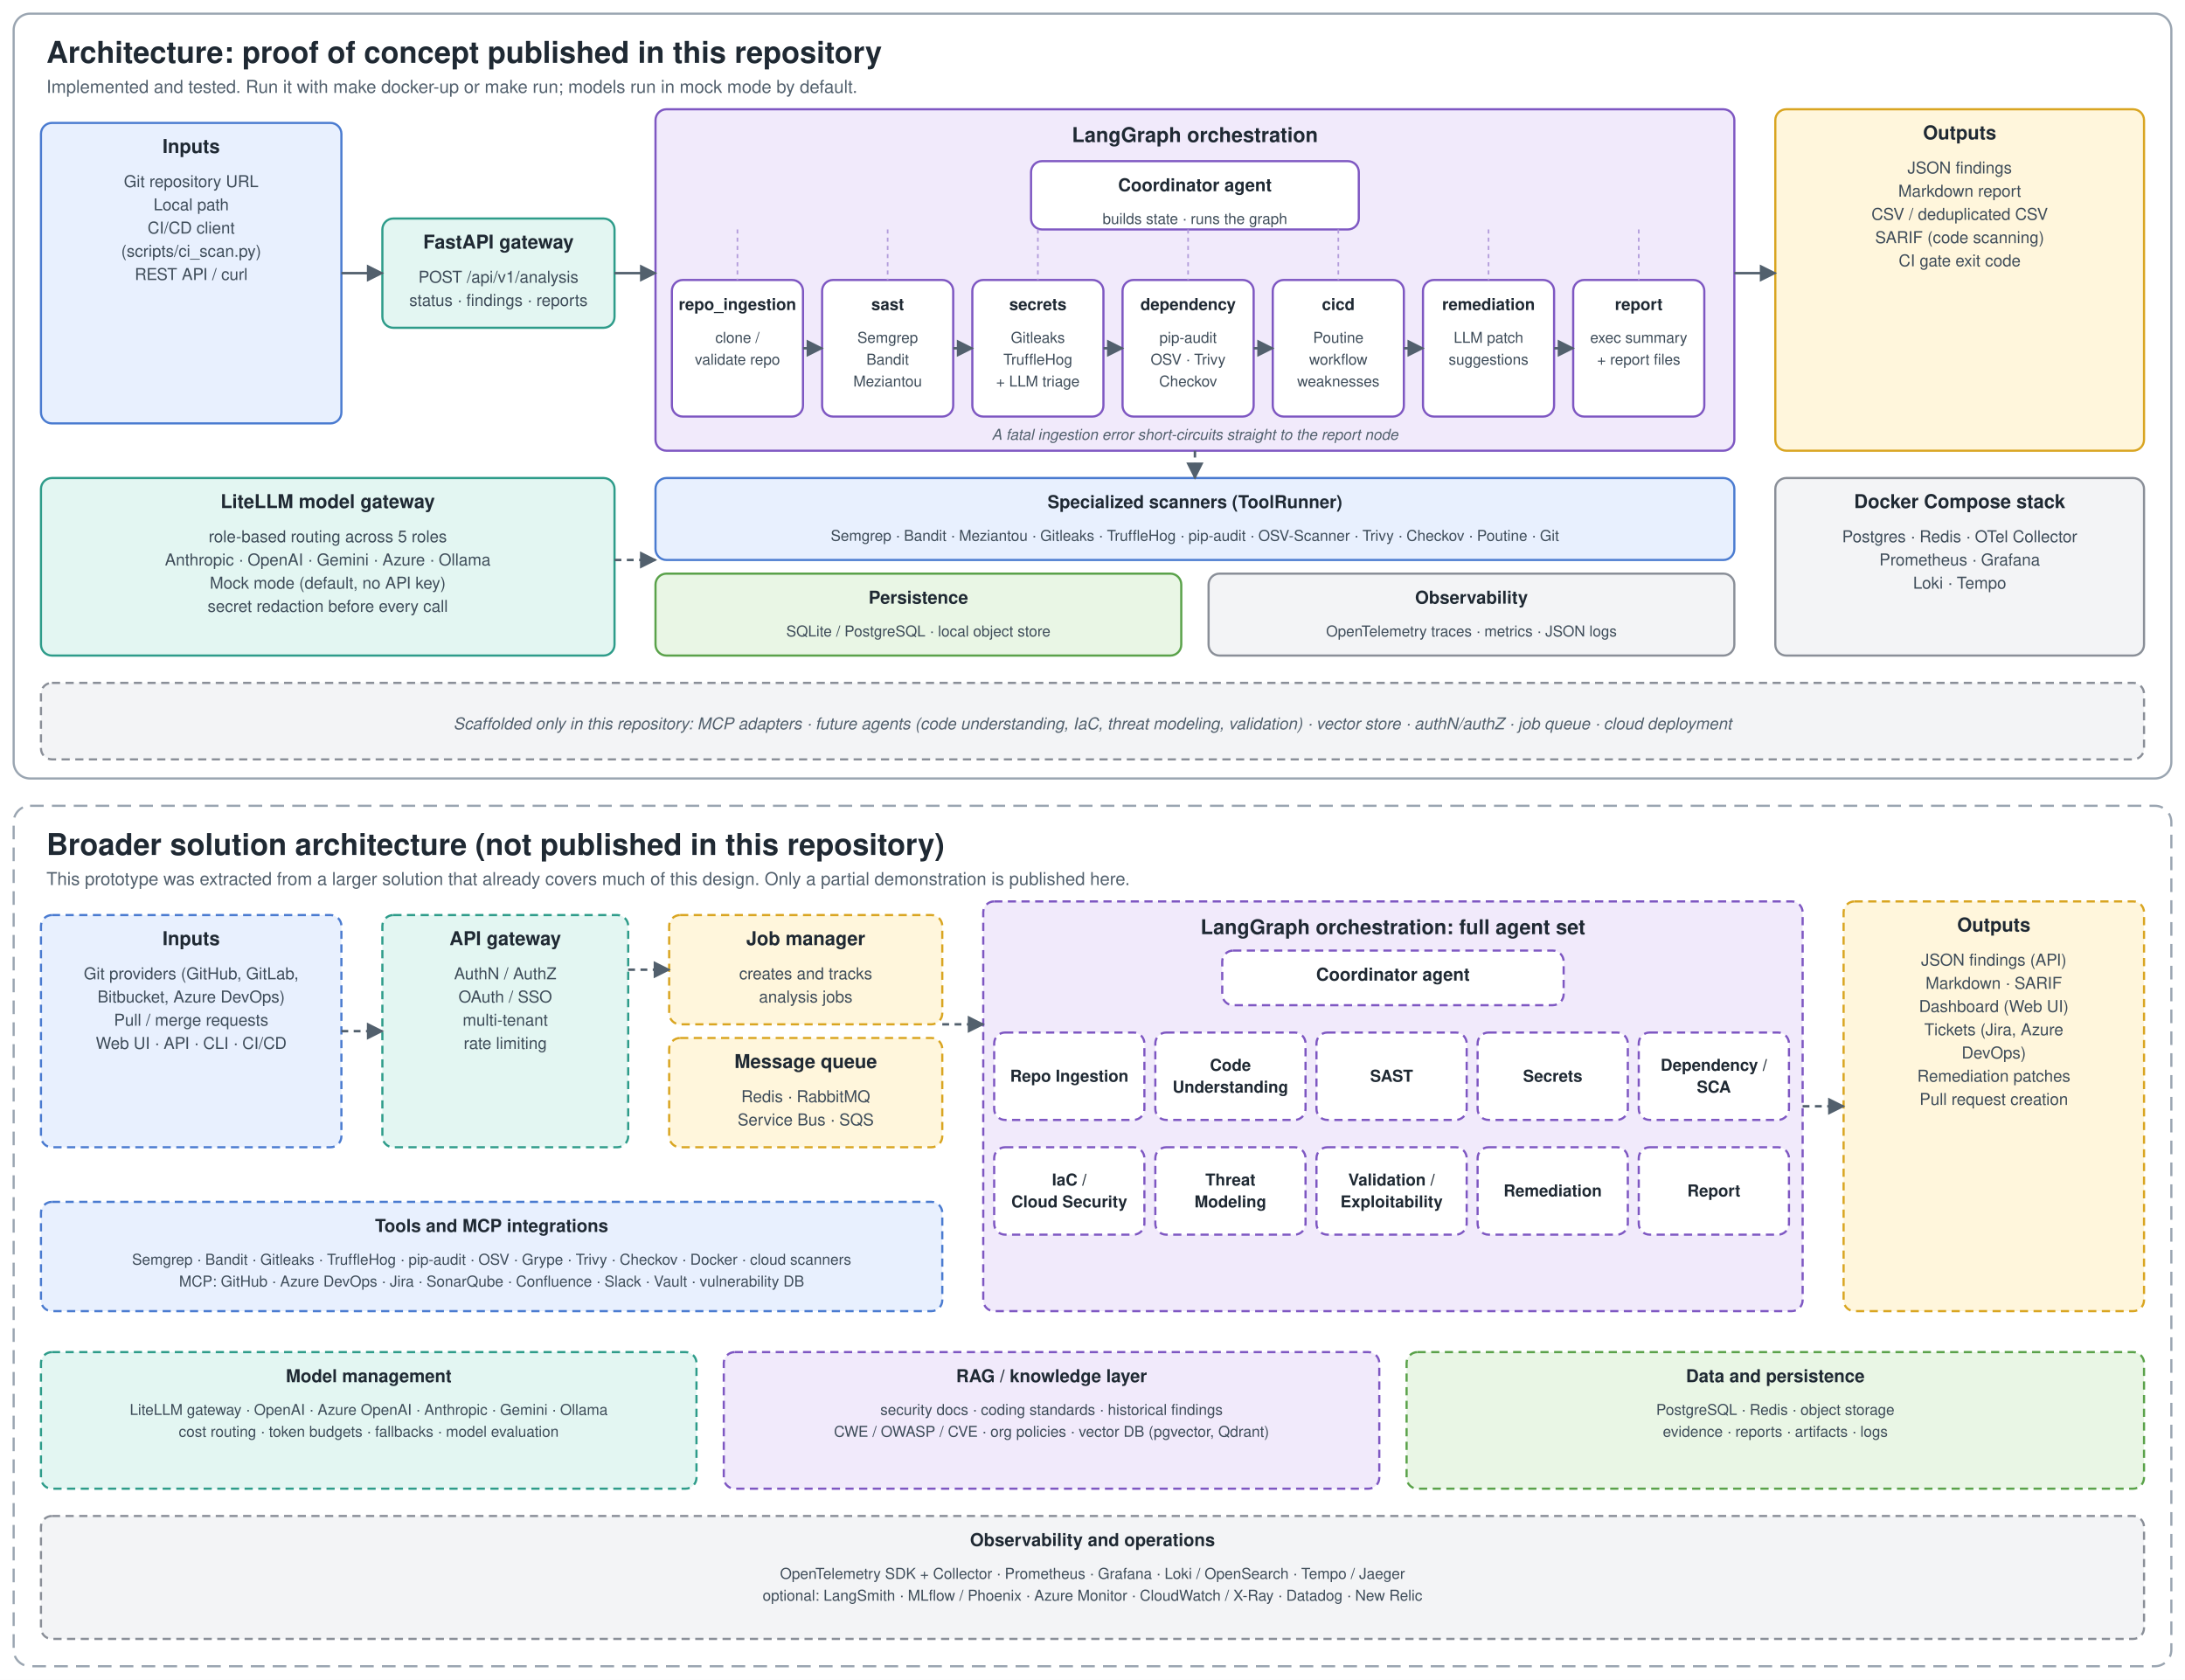
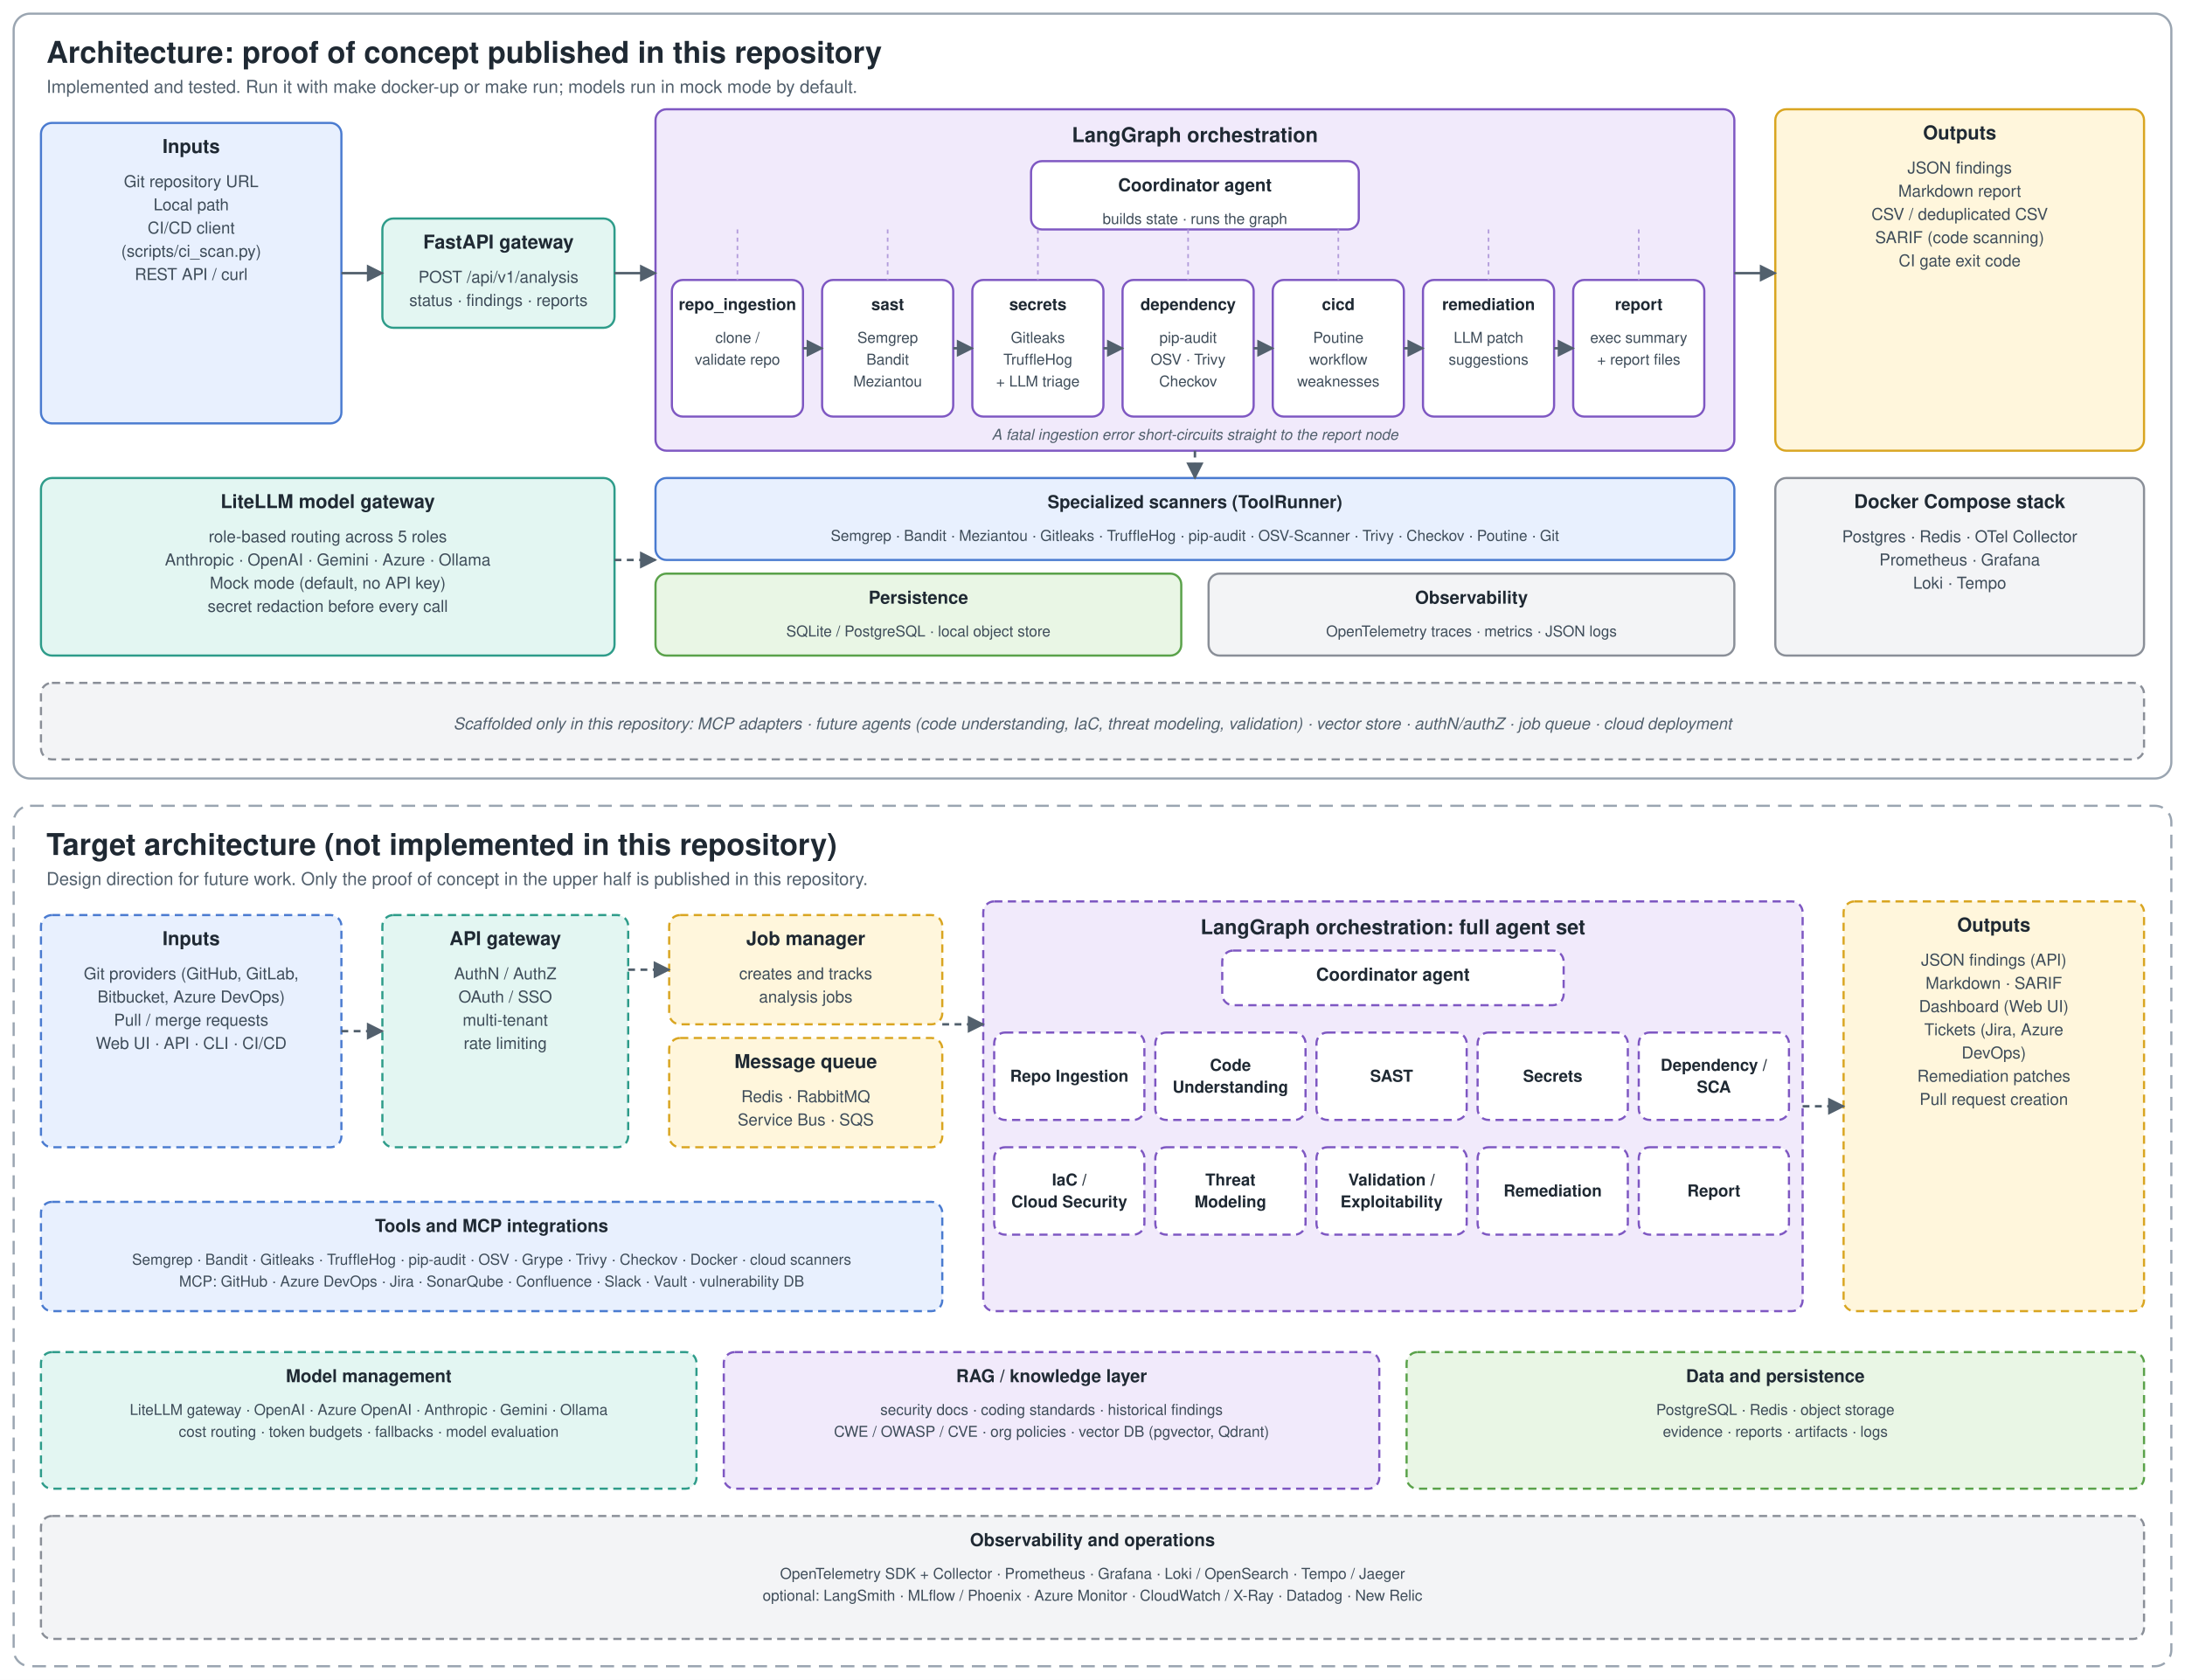
<svg xmlns="http://www.w3.org/2000/svg" viewBox="0 0 1600 1230" width="1600" height="1230" font-family="-apple-system, BlinkMacSystemFont, 'Segoe UI', Helvetica, Arial, sans-serif" role="img" aria-labelledby="t d">
  <defs>
    <marker id="arrow" viewBox="0 0 10 10" refX="9" refY="5" markerWidth="7" markerHeight="7" orient="auto-start-reverse">
      <path d="M0 0L10 5L0 10z" fill="#52606d" />
    </marker>
  </defs>
  <rect width="1600" height="1230" fill="#ffffff" />
  <rect x="10" y="10" width="1580" height="560" rx="12" fill="#ffffff" stroke="#9aa5b1" stroke-width="1.6" />
  <text x="34" y="46" font-size="22" font-weight="800" fill="#1f2933" text-anchor="start">Architecture: proof of concept published in this repository</text>
  <text x="34" y="68" font-size="13" font-weight="400" fill="#52606d" text-anchor="start">Implemented and tested. Run it with make docker-up or make run; models run in mock mode by default.</text>
  <rect x="30" y="90" width="220" height="220" rx="8" fill="#e8f0fe" stroke="#4a7bd0" stroke-width="1.6" />
  <text x="140.0" y="112" font-size="14" font-weight="700" fill="#1f2933" text-anchor="middle">Inputs</text>
  <text x="140.0" y="137" font-size="12" font-weight="400" fill="#3e4c59" text-anchor="middle">Git repository URL</text>
  <text x="140.0" y="154" font-size="12" font-weight="400" fill="#3e4c59" text-anchor="middle">Local path</text>
  <text x="140.0" y="171" font-size="12" font-weight="400" fill="#3e4c59" text-anchor="middle">CI/CD client</text>
  <text x="140.0" y="188" font-size="12" font-weight="400" fill="#3e4c59" text-anchor="middle">(scripts/ci_scan.py)</text>
  <text x="140.0" y="205" font-size="12" font-weight="400" fill="#3e4c59" text-anchor="middle">REST API / curl</text>
  <rect x="280" y="160" width="170" height="80" rx="8" fill="#e3f6f2" stroke="#2e9c8a" stroke-width="1.6" />
  <text x="365.0" y="182" font-size="14" font-weight="700" fill="#1f2933" text-anchor="middle">FastAPI gateway</text>
  <text x="365.0" y="207" font-size="12" font-weight="400" fill="#3e4c59" text-anchor="middle">POST /api/v1/analysis</text>
  <text x="365.0" y="224" font-size="12" font-weight="400" fill="#3e4c59" text-anchor="middle">status · findings · reports</text>
  <line x1="250" y1="200" x2="280" y2="200" stroke="#52606d" stroke-width="1.8" marker-end="url(#arrow)" />
  <rect x="480" y="80" width="790" height="250" rx="8" fill="#f1eafb" stroke="#7e57c2" stroke-width="1.6" />
  <text x="875" y="104" font-size="15" font-weight="700" fill="#1f2933" text-anchor="middle">LangGraph orchestration</text>
  <rect x="755" y="118" width="240" height="50" rx="8" fill="#ffffff" stroke="#7e57c2" stroke-width="1.6" />
  <text x="875.0" y="140" font-size="13" font-weight="700" fill="#1f2933" text-anchor="middle">Coordinator agent</text>
  <text x="875.0" y="164" font-size="11" font-weight="400" fill="#3e4c59" text-anchor="middle">builds state · runs the graph</text>
  <line x1="450" y1="200" x2="480" y2="200" stroke="#52606d" stroke-width="1.8" marker-end="url(#arrow)" />
  <rect x="492" y="205" width="96" height="100" rx="8" fill="#ffffff" stroke="#7e57c2" stroke-width="1.6" />
  <text x="540.0" y="227" font-size="12" font-weight="700" fill="#1f2933" text-anchor="middle">repo_ingestion</text>
  <text x="540.0" y="251" font-size="11" font-weight="400" fill="#3e4c59" text-anchor="middle">clone /</text>
  <text x="540.0" y="267" font-size="11" font-weight="400" fill="#3e4c59" text-anchor="middle">validate repo</text>
  <line x1="540.0" y1="168" x2="540.0" y2="205" stroke="#b39ddb" stroke-width="1.2" stroke-dasharray="3 3" />
  <rect x="602" y="205" width="96" height="100" rx="8" fill="#ffffff" stroke="#7e57c2" stroke-width="1.6" />
  <text x="650.0" y="227" font-size="12" font-weight="700" fill="#1f2933" text-anchor="middle">sast</text>
  <text x="650.0" y="251" font-size="11" font-weight="400" fill="#3e4c59" text-anchor="middle">Semgrep</text>
  <text x="650.0" y="267" font-size="11" font-weight="400" fill="#3e4c59" text-anchor="middle">Bandit</text>
  <text x="650.0" y="283" font-size="11" font-weight="400" fill="#3e4c59" text-anchor="middle">Meziantou</text>
  <line x1="588" y1="255.0" x2="602" y2="255.0" stroke="#52606d" stroke-width="1.8" marker-end="url(#arrow)" />
  <line x1="650.0" y1="168" x2="650.0" y2="205" stroke="#b39ddb" stroke-width="1.2" stroke-dasharray="3 3" />
  <rect x="712" y="205" width="96" height="100" rx="8" fill="#ffffff" stroke="#7e57c2" stroke-width="1.6" />
  <text x="760.0" y="227" font-size="12" font-weight="700" fill="#1f2933" text-anchor="middle">secrets</text>
  <text x="760.0" y="251" font-size="11" font-weight="400" fill="#3e4c59" text-anchor="middle">Gitleaks</text>
  <text x="760.0" y="267" font-size="11" font-weight="400" fill="#3e4c59" text-anchor="middle">TruffleHog</text>
  <text x="760.0" y="283" font-size="11" font-weight="400" fill="#3e4c59" text-anchor="middle">+ LLM triage</text>
  <line x1="698" y1="255.0" x2="712" y2="255.0" stroke="#52606d" stroke-width="1.8" marker-end="url(#arrow)" />
  <line x1="760.0" y1="168" x2="760.0" y2="205" stroke="#b39ddb" stroke-width="1.2" stroke-dasharray="3 3" />
  <rect x="822" y="205" width="96" height="100" rx="8" fill="#ffffff" stroke="#7e57c2" stroke-width="1.6" />
  <text x="870.0" y="227" font-size="12" font-weight="700" fill="#1f2933" text-anchor="middle">dependency</text>
  <text x="870.0" y="251" font-size="11" font-weight="400" fill="#3e4c59" text-anchor="middle">pip-audit</text>
  <text x="870.0" y="267" font-size="11" font-weight="400" fill="#3e4c59" text-anchor="middle">OSV · Trivy</text>
  <text x="870.0" y="283" font-size="11" font-weight="400" fill="#3e4c59" text-anchor="middle">Checkov</text>
  <line x1="808" y1="255.0" x2="822" y2="255.0" stroke="#52606d" stroke-width="1.8" marker-end="url(#arrow)" />
  <line x1="870.0" y1="168" x2="870.0" y2="205" stroke="#b39ddb" stroke-width="1.2" stroke-dasharray="3 3" />
  <rect x="932" y="205" width="96" height="100" rx="8" fill="#ffffff" stroke="#7e57c2" stroke-width="1.6" />
  <text x="980.0" y="227" font-size="12" font-weight="700" fill="#1f2933" text-anchor="middle">cicd</text>
  <text x="980.0" y="251" font-size="11" font-weight="400" fill="#3e4c59" text-anchor="middle">Poutine</text>
  <text x="980.0" y="267" font-size="11" font-weight="400" fill="#3e4c59" text-anchor="middle">workflow</text>
  <text x="980.0" y="283" font-size="11" font-weight="400" fill="#3e4c59" text-anchor="middle">weaknesses</text>
  <line x1="918" y1="255.0" x2="932" y2="255.0" stroke="#52606d" stroke-width="1.8" marker-end="url(#arrow)" />
  <line x1="980.0" y1="168" x2="980.0" y2="205" stroke="#b39ddb" stroke-width="1.2" stroke-dasharray="3 3" />
  <rect x="1042" y="205" width="96" height="100" rx="8" fill="#ffffff" stroke="#7e57c2" stroke-width="1.6" />
  <text x="1090.0" y="227" font-size="12" font-weight="700" fill="#1f2933" text-anchor="middle">remediation</text>
  <text x="1090.0" y="251" font-size="11" font-weight="400" fill="#3e4c59" text-anchor="middle">LLM patch</text>
  <text x="1090.0" y="267" font-size="11" font-weight="400" fill="#3e4c59" text-anchor="middle">suggestions</text>
  <line x1="1028" y1="255.0" x2="1042" y2="255.0" stroke="#52606d" stroke-width="1.8" marker-end="url(#arrow)" />
  <line x1="1090.0" y1="168" x2="1090.0" y2="205" stroke="#b39ddb" stroke-width="1.2" stroke-dasharray="3 3" />
  <rect x="1152" y="205" width="96" height="100" rx="8" fill="#ffffff" stroke="#7e57c2" stroke-width="1.6" />
  <text x="1200.0" y="227" font-size="12" font-weight="700" fill="#1f2933" text-anchor="middle">report</text>
  <text x="1200.0" y="251" font-size="11" font-weight="400" fill="#3e4c59" text-anchor="middle">exec summary</text>
  <text x="1200.0" y="267" font-size="11" font-weight="400" fill="#3e4c59" text-anchor="middle">+ report files</text>
  <line x1="1138" y1="255.0" x2="1152" y2="255.0" stroke="#52606d" stroke-width="1.8" marker-end="url(#arrow)" />
  <line x1="1200.0" y1="168" x2="1200.0" y2="205" stroke="#b39ddb" stroke-width="1.2" stroke-dasharray="3 3" />
  <text x="875" y="322" font-size="11" font-weight="400" fill="#52606d" text-anchor="middle" font-style="italic">A fatal ingestion error short-circuits straight to the report node</text>
  <rect x="1300" y="80" width="270" height="250" rx="8" fill="#fff6dc" stroke="#d9a521" stroke-width="1.6" />
  <text x="1435.0" y="102" font-size="14" font-weight="700" fill="#1f2933" text-anchor="middle">Outputs</text>
  <text x="1435.0" y="127" font-size="12" font-weight="400" fill="#3e4c59" text-anchor="middle">JSON findings</text>
  <text x="1435.0" y="144" font-size="12" font-weight="400" fill="#3e4c59" text-anchor="middle">Markdown report</text>
  <text x="1435.0" y="161" font-size="12" font-weight="400" fill="#3e4c59" text-anchor="middle">CSV / deduplicated CSV</text>
  <text x="1435.0" y="178" font-size="12" font-weight="400" fill="#3e4c59" text-anchor="middle">SARIF (code scanning)</text>
  <text x="1435.0" y="195" font-size="12" font-weight="400" fill="#3e4c59" text-anchor="middle">CI gate exit code</text>
  <line x1="1270" y1="200" x2="1300" y2="200" stroke="#52606d" stroke-width="1.8" marker-end="url(#arrow)" />
  <rect x="30" y="350" width="420" height="130" rx="8" fill="#e3f6f2" stroke="#2e9c8a" stroke-width="1.6" />
  <text x="240.0" y="372" font-size="14" font-weight="700" fill="#1f2933" text-anchor="middle">LiteLLM model gateway</text>
  <text x="240.0" y="397" font-size="12" font-weight="400" fill="#3e4c59" text-anchor="middle">role-based routing across 5 roles</text>
  <text x="240.0" y="414" font-size="12" font-weight="400" fill="#3e4c59" text-anchor="middle">Anthropic · OpenAI · Gemini · Azure · Ollama</text>
  <text x="240.0" y="431" font-size="12" font-weight="400" fill="#3e4c59" text-anchor="middle">Mock mode (default, no API key)</text>
  <text x="240.0" y="448" font-size="12" font-weight="400" fill="#3e4c59" text-anchor="middle">secret redaction before every call</text>
  <rect x="480" y="350" width="790" height="60" rx="8" fill="#e8f0fe" stroke="#4a7bd0" stroke-width="1.6" />
  <text x="875.0" y="372" font-size="13" font-weight="700" fill="#1f2933" text-anchor="middle">Specialized scanners (ToolRunner)</text>
  <text x="875.0" y="396" font-size="11" font-weight="400" fill="#3e4c59" text-anchor="middle">Semgrep · Bandit · Meziantou · Gitleaks · TruffleHog · pip-audit · OSV-Scanner · Trivy · Checkov · Poutine · Git</text>
  <rect x="480" y="420" width="385" height="60" rx="8" fill="#e9f6e5" stroke="#5aa24a" stroke-width="1.6" />
  <text x="672.5" y="442" font-size="13" font-weight="700" fill="#1f2933" text-anchor="middle">Persistence</text>
  <text x="672.5" y="466" font-size="11" font-weight="400" fill="#3e4c59" text-anchor="middle">SQLite / PostgreSQL · local object store</text>
  <rect x="885" y="420" width="385" height="60" rx="8" fill="#f3f4f6" stroke="#8a8f98" stroke-width="1.6" />
  <text x="1077.5" y="442" font-size="13" font-weight="700" fill="#1f2933" text-anchor="middle">Observability</text>
  <text x="1077.5" y="466" font-size="11" font-weight="400" fill="#3e4c59" text-anchor="middle">OpenTelemetry traces · metrics · JSON logs</text>
  <rect x="1300" y="350" width="270" height="130" rx="8" fill="#f3f4f6" stroke="#8a8f98" stroke-width="1.6" />
  <text x="1435.0" y="372" font-size="14" font-weight="700" fill="#1f2933" text-anchor="middle">Docker Compose stack</text>
  <text x="1435.0" y="397" font-size="12" font-weight="400" fill="#3e4c59" text-anchor="middle">Postgres · Redis · OTel Collector</text>
  <text x="1435.0" y="414" font-size="12" font-weight="400" fill="#3e4c59" text-anchor="middle">Prometheus · Grafana</text>
  <text x="1435.0" y="431" font-size="12" font-weight="400" fill="#3e4c59" text-anchor="middle">Loki · Tempo</text>
  <line x1="875" y1="330" x2="875" y2="350" stroke="#52606d" stroke-width="1.8" stroke-dasharray="5 4" marker-end="url(#arrow)" />
  <line x1="450" y1="410" x2="480" y2="410" stroke="#52606d" stroke-width="1.8" stroke-dasharray="5 4" marker-end="url(#arrow)" />
  <rect x="30" y="500" width="1540" height="56" rx="8" fill="#f3f4f6" stroke="#8a8f98" stroke-width="1.6" stroke-dasharray="6 4" />
  <text x="800" y="534" font-size="12" font-weight="400" fill="#52606d" text-anchor="middle" font-style="italic">Scaffolded only in this repository: MCP adapters · future agents (code understanding, IaC, threat modeling, validation) · vector store · authN/authZ · job queue · cloud deployment</text>
  <rect x="10" y="590" width="1580" height="630" rx="12" fill="#ffffff" stroke="#9aa5b1" stroke-width="1.6" stroke-dasharray="10 6" />
-   <text x="34" y="626" font-size="22" font-weight="800" fill="#1f2933" text-anchor="start">Broader solution architecture (not published in this repository)</text>
-   <text x="34" y="648" font-size="13" font-weight="400" fill="#52606d" text-anchor="start">This prototype was extracted from a larger solution that already covers much of this design. Only a partial demonstration is published here.</text>
+   <text x="34" y="626" font-size="22" font-weight="800" fill="#1f2933" text-anchor="start">Target architecture (not implemented in this repository)</text>
+   <text x="34" y="648" font-size="13" font-weight="400" fill="#52606d" text-anchor="start">Design direction for future work. Only the proof of concept in the upper half is published in this repository.</text>
  <rect x="30" y="670" width="220" height="170" rx="8" fill="#e8f0fe" stroke="#4a7bd0" stroke-width="1.6" stroke-dasharray="6 4" />
  <text x="140.0" y="692" font-size="14" font-weight="700" fill="#1f2933" text-anchor="middle">Inputs</text>
  <text x="140.0" y="717" font-size="12" font-weight="400" fill="#3e4c59" text-anchor="middle">Git providers (GitHub, GitLab,</text>
  <text x="140.0" y="734" font-size="12" font-weight="400" fill="#3e4c59" text-anchor="middle">Bitbucket, Azure DevOps)</text>
  <text x="140.0" y="751" font-size="12" font-weight="400" fill="#3e4c59" text-anchor="middle">Pull / merge requests</text>
  <text x="140.0" y="768" font-size="12" font-weight="400" fill="#3e4c59" text-anchor="middle">Web UI · API · CLI · CI/CD</text>
  <rect x="280" y="670" width="180" height="170" rx="8" fill="#e3f6f2" stroke="#2e9c8a" stroke-width="1.6" stroke-dasharray="6 4" />
  <text x="370.0" y="692" font-size="14" font-weight="700" fill="#1f2933" text-anchor="middle">API gateway</text>
  <text x="370.0" y="717" font-size="12" font-weight="400" fill="#3e4c59" text-anchor="middle">AuthN / AuthZ</text>
  <text x="370.0" y="734" font-size="12" font-weight="400" fill="#3e4c59" text-anchor="middle">OAuth / SSO</text>
  <text x="370.0" y="751" font-size="12" font-weight="400" fill="#3e4c59" text-anchor="middle">multi-tenant</text>
  <text x="370.0" y="768" font-size="12" font-weight="400" fill="#3e4c59" text-anchor="middle">rate limiting</text>
  <rect x="490" y="670" width="200" height="80" rx="8" fill="#fff6dc" stroke="#d9a521" stroke-width="1.6" stroke-dasharray="6 4" />
  <text x="590.0" y="692" font-size="14" font-weight="700" fill="#1f2933" text-anchor="middle">Job manager</text>
  <text x="590.0" y="717" font-size="12" font-weight="400" fill="#3e4c59" text-anchor="middle">creates and tracks</text>
  <text x="590.0" y="734" font-size="12" font-weight="400" fill="#3e4c59" text-anchor="middle">analysis jobs</text>
  <rect x="490" y="760" width="200" height="80" rx="8" fill="#fff6dc" stroke="#d9a521" stroke-width="1.6" stroke-dasharray="6 4" />
  <text x="590.0" y="782" font-size="14" font-weight="700" fill="#1f2933" text-anchor="middle">Message queue</text>
  <text x="590.0" y="807" font-size="12" font-weight="400" fill="#3e4c59" text-anchor="middle">Redis · RabbitMQ</text>
  <text x="590.0" y="824" font-size="12" font-weight="400" fill="#3e4c59" text-anchor="middle">Service Bus · SQS</text>
  <line x1="250" y1="755" x2="280" y2="755" stroke="#52606d" stroke-width="1.8" stroke-dasharray="5 4" marker-end="url(#arrow)" />
  <line x1="460" y1="710" x2="490" y2="710" stroke="#52606d" stroke-width="1.8" stroke-dasharray="5 4" marker-end="url(#arrow)" />
  <rect x="720" y="660" width="600" height="300" rx="8" fill="#f1eafb" stroke="#7e57c2" stroke-width="1.6" stroke-dasharray="6 4" />
  <text x="1020" y="684" font-size="15" font-weight="700" fill="#1f2933" text-anchor="middle">LangGraph orchestration: full agent set</text>
  <rect x="895" y="696" width="250" height="40" rx="8" fill="#ffffff" stroke="#7e57c2" stroke-width="1.6" stroke-dasharray="6 4" />
  <text x="1020.0" y="718" font-size="13" font-weight="700" fill="#1f2933" text-anchor="middle">Coordinator agent</text>
  <rect x="728" y="756" width="110" height="64" rx="8" fill="#ffffff" stroke="#7e57c2" stroke-width="1.6" stroke-dasharray="6 4" />
  <text x="783.0" y="792.0" font-size="12" font-weight="600" fill="#1f2933" text-anchor="middle">Repo Ingestion</text>
  <rect x="846" y="756" width="110" height="64" rx="8" fill="#ffffff" stroke="#7e57c2" stroke-width="1.6" stroke-dasharray="6 4" />
  <text x="901.0" y="784.0" font-size="12" font-weight="600" fill="#1f2933" text-anchor="middle">Code</text>
  <text x="901.0" y="800.0" font-size="12" font-weight="600" fill="#1f2933" text-anchor="middle">Understanding</text>
  <rect x="964" y="756" width="110" height="64" rx="8" fill="#ffffff" stroke="#7e57c2" stroke-width="1.6" stroke-dasharray="6 4" />
  <text x="1019.0" y="792.0" font-size="12" font-weight="600" fill="#1f2933" text-anchor="middle">SAST</text>
  <rect x="1082" y="756" width="110" height="64" rx="8" fill="#ffffff" stroke="#7e57c2" stroke-width="1.6" stroke-dasharray="6 4" />
  <text x="1137.0" y="792.0" font-size="12" font-weight="600" fill="#1f2933" text-anchor="middle">Secrets</text>
  <rect x="1200" y="756" width="110" height="64" rx="8" fill="#ffffff" stroke="#7e57c2" stroke-width="1.6" stroke-dasharray="6 4" />
  <text x="1255.0" y="784.0" font-size="12" font-weight="600" fill="#1f2933" text-anchor="middle">Dependency /</text>
  <text x="1255.0" y="800.0" font-size="12" font-weight="600" fill="#1f2933" text-anchor="middle">SCA</text>
  <rect x="728" y="840" width="110" height="64" rx="8" fill="#ffffff" stroke="#7e57c2" stroke-width="1.6" stroke-dasharray="6 4" />
  <text x="783.0" y="868.0" font-size="12" font-weight="600" fill="#1f2933" text-anchor="middle">IaC /</text>
  <text x="783.0" y="884.0" font-size="12" font-weight="600" fill="#1f2933" text-anchor="middle">Cloud Security</text>
  <rect x="846" y="840" width="110" height="64" rx="8" fill="#ffffff" stroke="#7e57c2" stroke-width="1.6" stroke-dasharray="6 4" />
  <text x="901.0" y="868.0" font-size="12" font-weight="600" fill="#1f2933" text-anchor="middle">Threat</text>
  <text x="901.0" y="884.0" font-size="12" font-weight="600" fill="#1f2933" text-anchor="middle">Modeling</text>
  <rect x="964" y="840" width="110" height="64" rx="8" fill="#ffffff" stroke="#7e57c2" stroke-width="1.6" stroke-dasharray="6 4" />
  <text x="1019.0" y="868.0" font-size="12" font-weight="600" fill="#1f2933" text-anchor="middle">Validation /</text>
  <text x="1019.0" y="884.0" font-size="12" font-weight="600" fill="#1f2933" text-anchor="middle">Exploitability</text>
  <rect x="1082" y="840" width="110" height="64" rx="8" fill="#ffffff" stroke="#7e57c2" stroke-width="1.6" stroke-dasharray="6 4" />
  <text x="1137.0" y="876.0" font-size="12" font-weight="600" fill="#1f2933" text-anchor="middle">Remediation</text>
  <rect x="1200" y="840" width="110" height="64" rx="8" fill="#ffffff" stroke="#7e57c2" stroke-width="1.6" stroke-dasharray="6 4" />
  <text x="1255.0" y="876.0" font-size="12" font-weight="600" fill="#1f2933" text-anchor="middle">Report</text>
  <line x1="690" y1="750" x2="720" y2="750" stroke="#52606d" stroke-width="1.8" stroke-dasharray="5 4" marker-end="url(#arrow)" />
  <rect x="1350" y="660" width="220" height="300" rx="8" fill="#fff6dc" stroke="#d9a521" stroke-width="1.6" stroke-dasharray="6 4" />
  <text x="1460.0" y="682" font-size="14" font-weight="700" fill="#1f2933" text-anchor="middle">Outputs</text>
  <text x="1460.0" y="707" font-size="12" font-weight="400" fill="#3e4c59" text-anchor="middle">JSON findings (API)</text>
  <text x="1460.0" y="724" font-size="12" font-weight="400" fill="#3e4c59" text-anchor="middle">Markdown · SARIF</text>
  <text x="1460.0" y="741" font-size="12" font-weight="400" fill="#3e4c59" text-anchor="middle">Dashboard (Web UI)</text>
  <text x="1460.0" y="758" font-size="12" font-weight="400" fill="#3e4c59" text-anchor="middle">Tickets (Jira, Azure</text>
  <text x="1460.0" y="775" font-size="12" font-weight="400" fill="#3e4c59" text-anchor="middle">DevOps)</text>
  <text x="1460.0" y="792" font-size="12" font-weight="400" fill="#3e4c59" text-anchor="middle">Remediation patches</text>
  <text x="1460.0" y="809" font-size="12" font-weight="400" fill="#3e4c59" text-anchor="middle">Pull request creation</text>
  <line x1="1320" y1="810" x2="1350" y2="810" stroke="#52606d" stroke-width="1.8" stroke-dasharray="5 4" marker-end="url(#arrow)" />
  <rect x="30" y="880" width="660" height="80" rx="8" fill="#e8f0fe" stroke="#4a7bd0" stroke-width="1.6" stroke-dasharray="6 4" />
  <text x="360.0" y="902" font-size="13" font-weight="700" fill="#1f2933" text-anchor="middle">Tools and MCP integrations</text>
  <text x="360.0" y="926" font-size="11" font-weight="400" fill="#3e4c59" text-anchor="middle">Semgrep · Bandit · Gitleaks · TruffleHog · pip-audit · OSV · Grype · Trivy · Checkov · Docker · cloud scanners</text>
  <text x="360.0" y="942" font-size="11" font-weight="400" fill="#3e4c59" text-anchor="middle">MCP: GitHub · Azure DevOps · Jira · SonarQube · Confluence · Slack · Vault · vulnerability DB</text>
  <rect x="30" y="990" width="480" height="100" rx="8" fill="#e3f6f2" stroke="#2e9c8a" stroke-width="1.6" stroke-dasharray="6 4" />
  <text x="270.0" y="1012" font-size="13" font-weight="700" fill="#1f2933" text-anchor="middle">Model management</text>
  <text x="270.0" y="1036" font-size="11" font-weight="400" fill="#3e4c59" text-anchor="middle">LiteLLM gateway · OpenAI · Azure OpenAI · Anthropic · Gemini · Ollama</text>
  <text x="270.0" y="1052" font-size="11" font-weight="400" fill="#3e4c59" text-anchor="middle">cost routing · token budgets · fallbacks · model evaluation</text>
  <rect x="530" y="990" width="480" height="100" rx="8" fill="#f1eafb" stroke="#7e57c2" stroke-width="1.6" stroke-dasharray="6 4" />
  <text x="770.0" y="1012" font-size="13" font-weight="700" fill="#1f2933" text-anchor="middle">RAG / knowledge layer</text>
  <text x="770.0" y="1036" font-size="11" font-weight="400" fill="#3e4c59" text-anchor="middle">security docs · coding standards · historical findings</text>
  <text x="770.0" y="1052" font-size="11" font-weight="400" fill="#3e4c59" text-anchor="middle">CWE / OWASP / CVE · org policies · vector DB (pgvector, Qdrant)</text>
  <rect x="1030" y="990" width="540" height="100" rx="8" fill="#e9f6e5" stroke="#5aa24a" stroke-width="1.6" stroke-dasharray="6 4" />
  <text x="1300.0" y="1012" font-size="13" font-weight="700" fill="#1f2933" text-anchor="middle">Data and persistence</text>
  <text x="1300.0" y="1036" font-size="11" font-weight="400" fill="#3e4c59" text-anchor="middle">PostgreSQL · Redis · object storage</text>
  <text x="1300.0" y="1052" font-size="11" font-weight="400" fill="#3e4c59" text-anchor="middle">evidence · reports · artifacts · logs</text>
  <rect x="30" y="1110" width="1540" height="90" rx="8" fill="#f3f4f6" stroke="#8a8f98" stroke-width="1.6" stroke-dasharray="6 4" />
  <text x="800.0" y="1132" font-size="13" font-weight="700" fill="#1f2933" text-anchor="middle">Observability and operations</text>
  <text x="800.0" y="1156" font-size="11" font-weight="400" fill="#3e4c59" text-anchor="middle">OpenTelemetry SDK + Collector · Prometheus · Grafana · Loki / OpenSearch · Tempo / Jaeger</text>
  <text x="800.0" y="1172" font-size="11" font-weight="400" fill="#3e4c59" text-anchor="middle">optional: LangSmith · MLflow / Phoenix · Azure Monitor · CloudWatch / X-Ray · Datadog · New Relic</text>
</svg>
